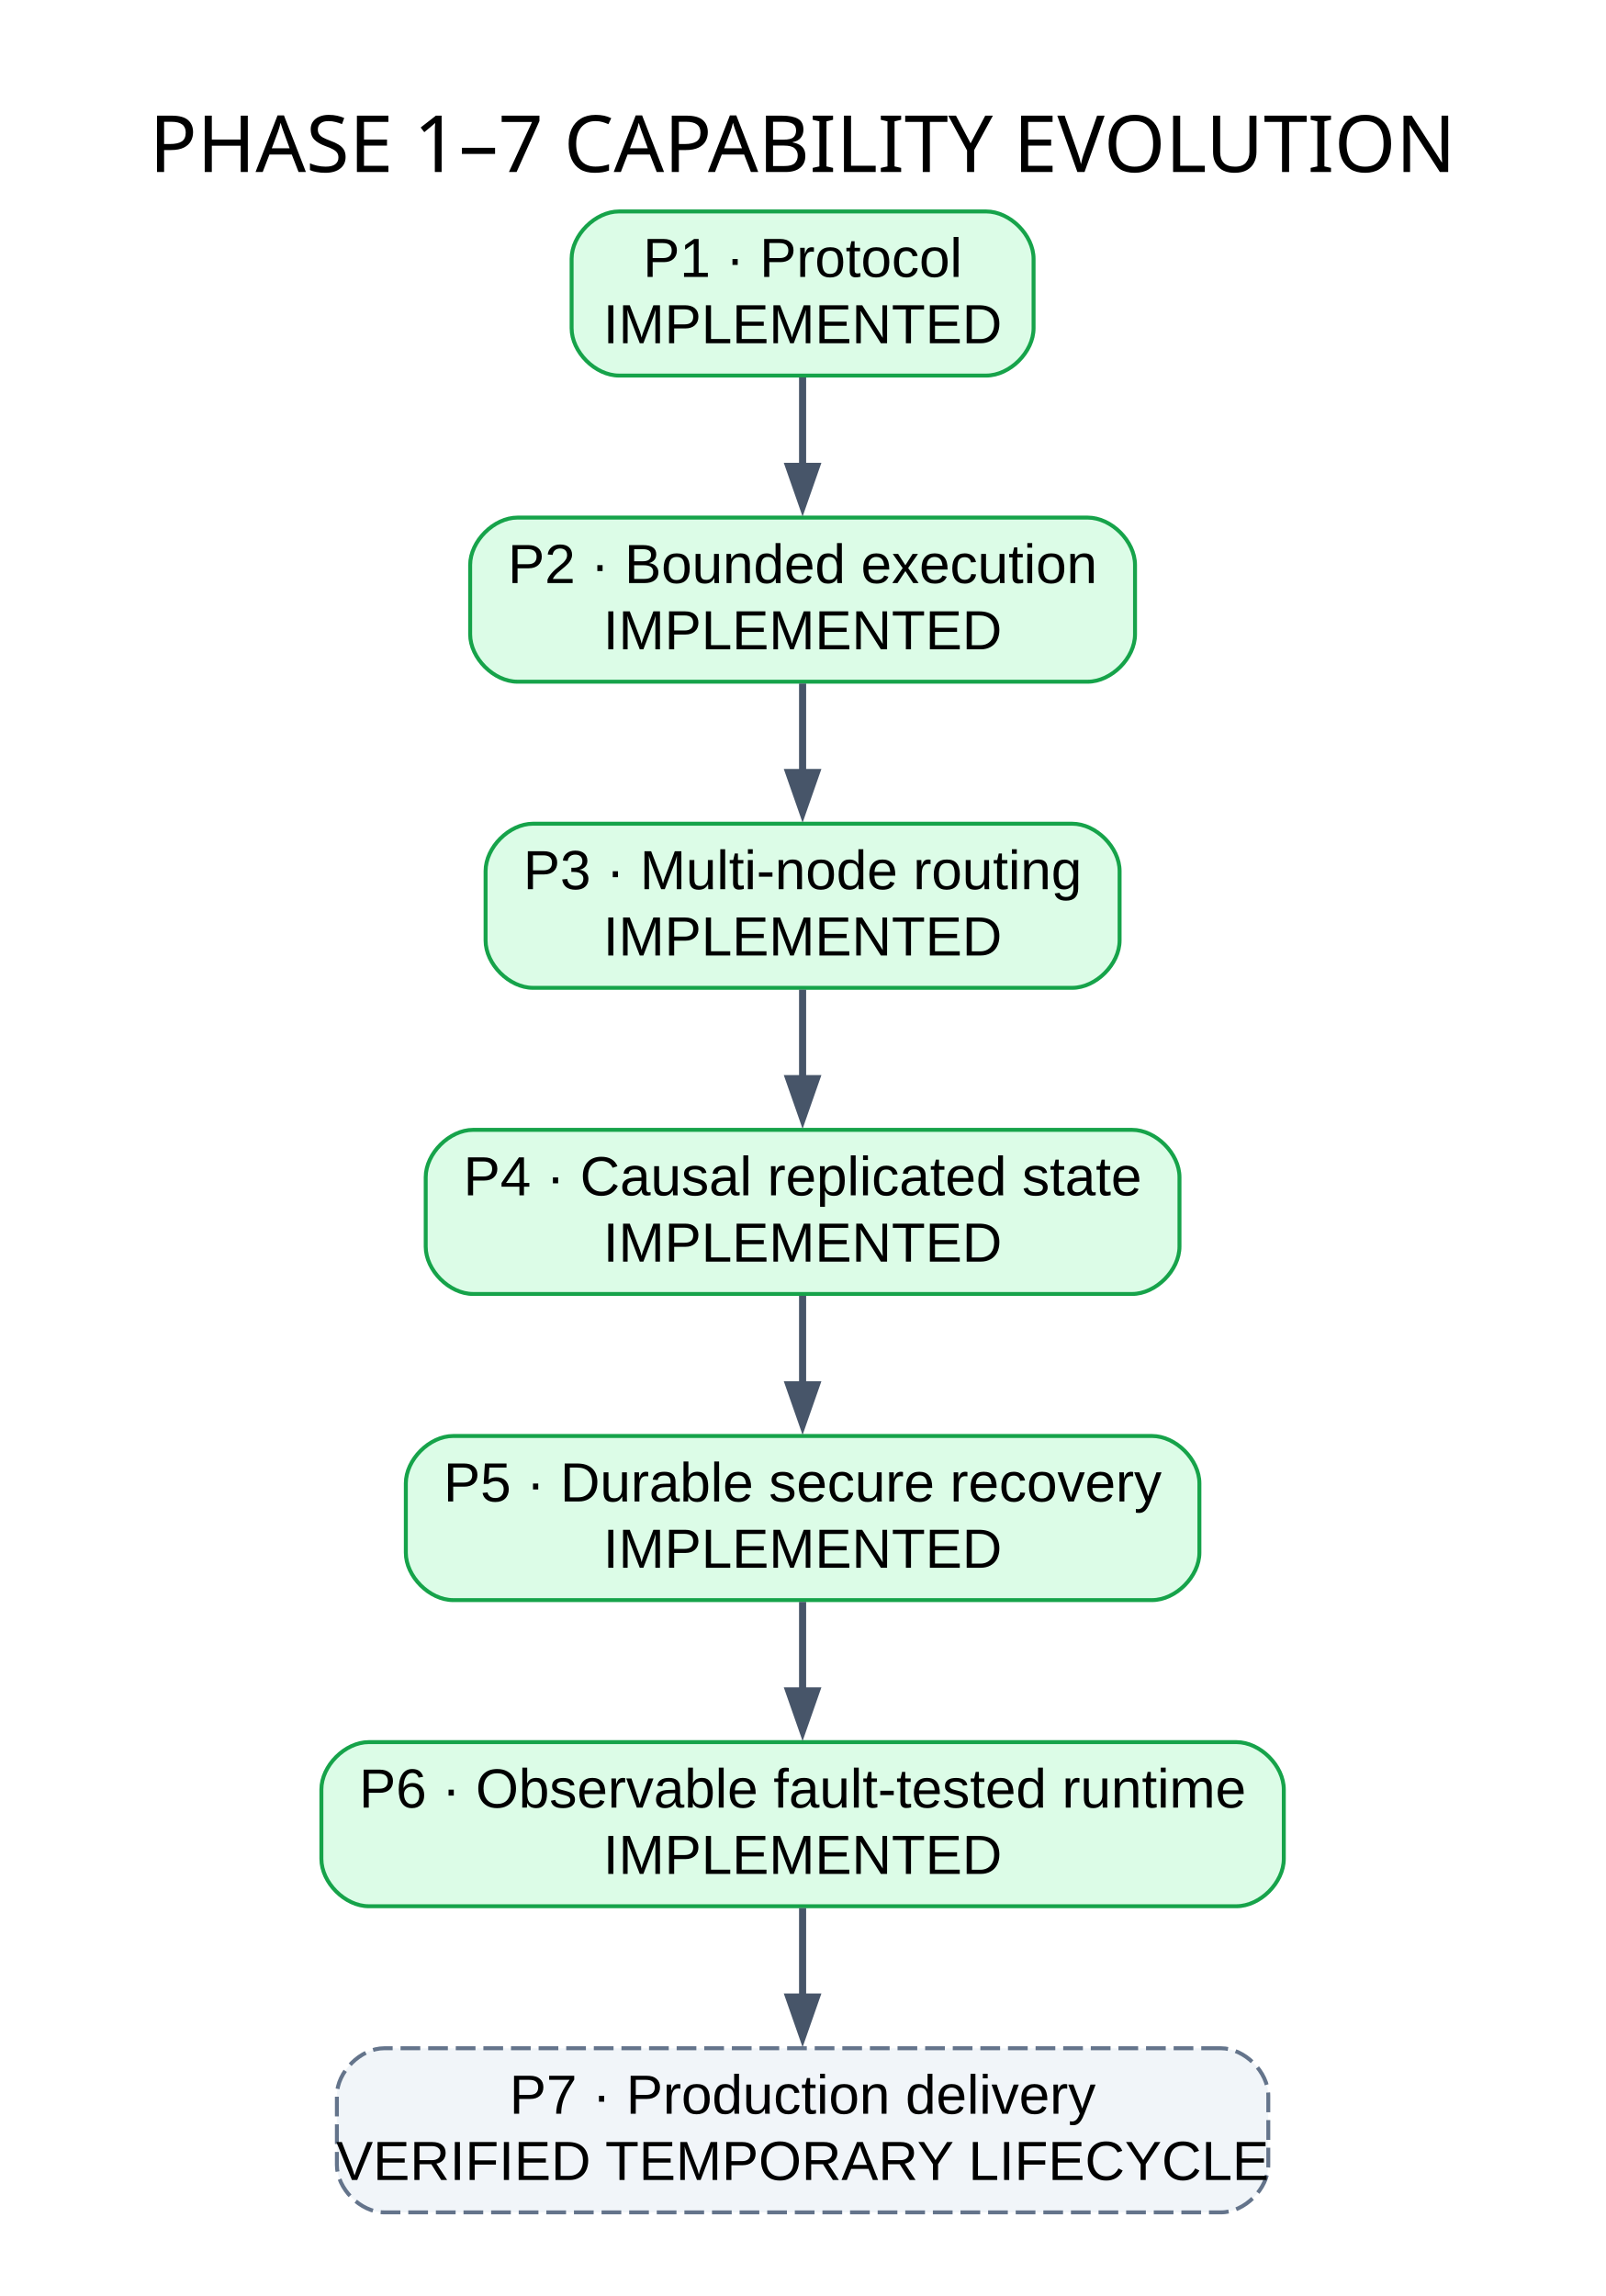
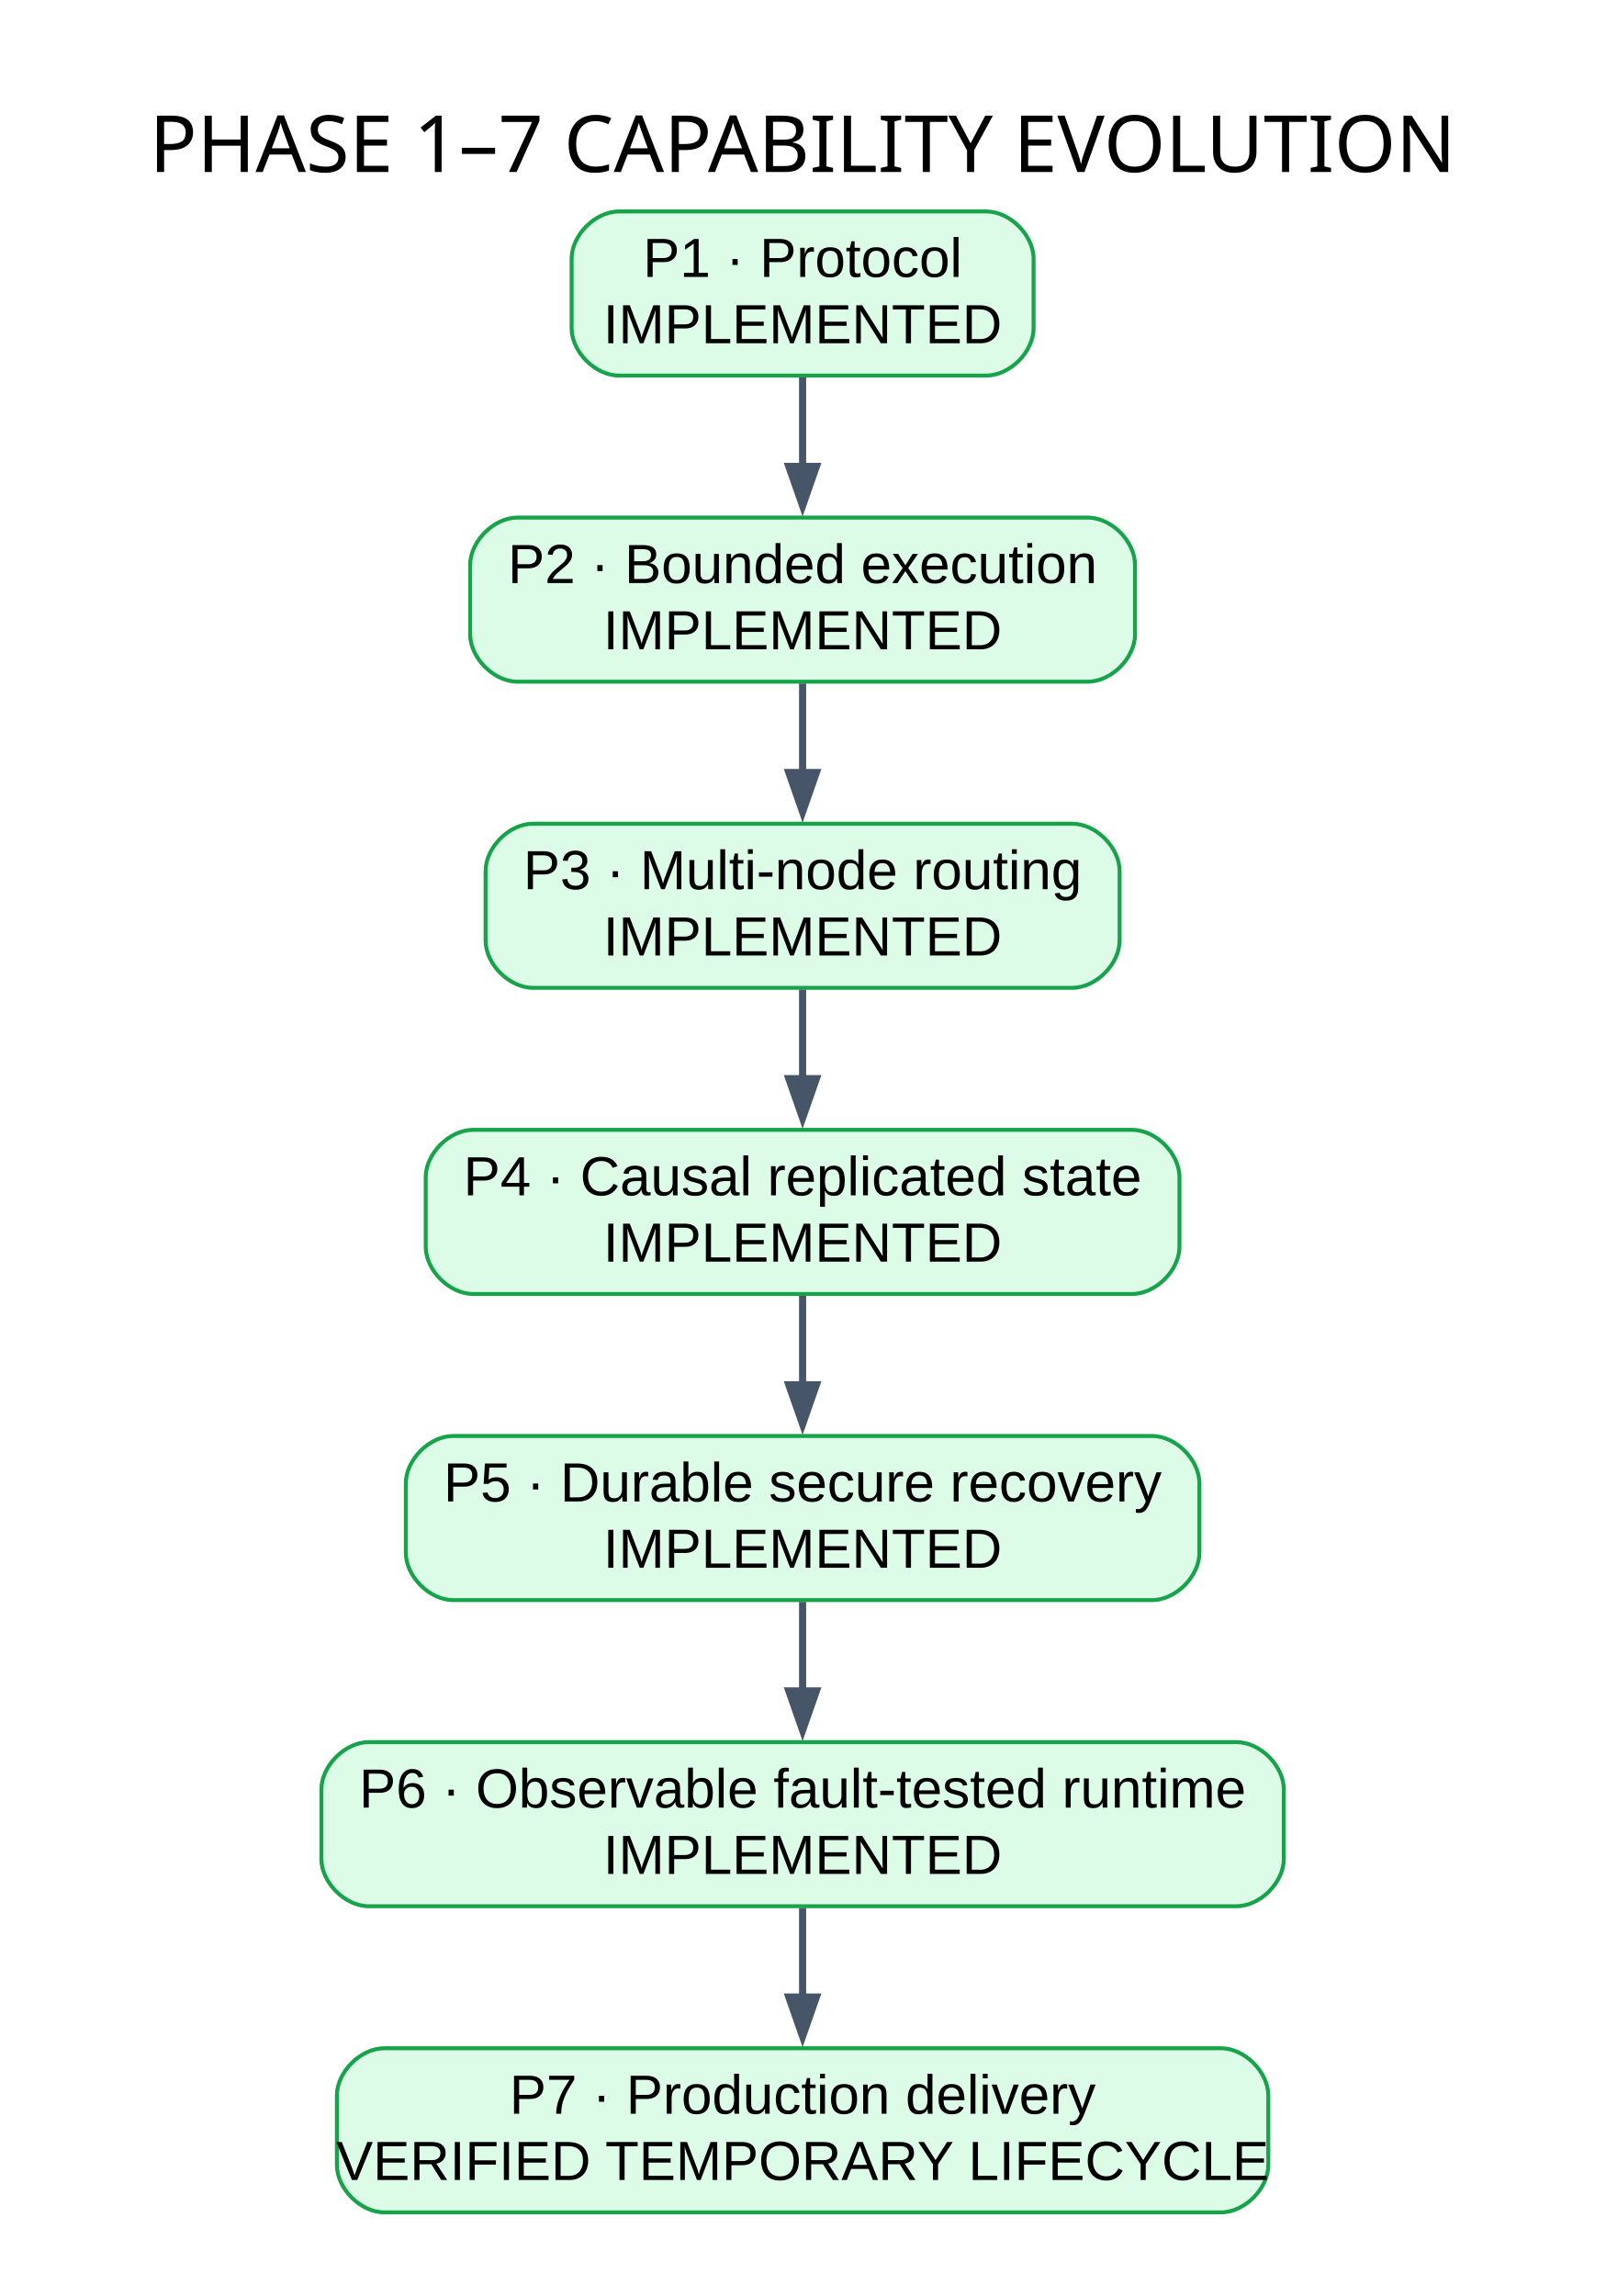
<svg xmlns="http://www.w3.org/2000/svg" width="407pt" height="582pt" viewBox="0.00 0.00 407.00 582.00">
  <g id="graph0" class="graph" transform="scale(1 1) rotate(0) translate(21.6 560.8)">
    <text xml:space="preserve" text-anchor="middle" x="181.88" y="-517.2" font-family="Arial Bold" font-size="20.00">PHASE 1–7 CAPABILITY EVOLUTION</text>
    <g id="node1" class="node">
      <path fill="#dcfce7" stroke="#16a34a" d="M228.44,-507.2C228.44,-507.2 135.32,-507.2 135.32,-507.2 129.32,-507.2 123.32,-501.2 123.32,-495.2 123.32,-495.2 123.32,-477.6 123.32,-477.6 123.32,-471.6 129.32,-465.6 135.32,-465.6 135.32,-465.6 228.44,-465.6 228.44,-465.6 234.44,-465.6 240.44,-471.6 240.44,-477.6 240.44,-477.6 240.44,-495.2 240.44,-495.2 240.44,-501.2 234.44,-507.2 228.44,-507.2" />
      <text xml:space="preserve" text-anchor="middle" x="181.88" y="-490.6" font-family="Arial" font-size="14.00">P1 · Protocol</text>
      <text xml:space="preserve" text-anchor="middle" x="181.88" y="-473.8" font-family="Arial" font-size="14.00">IMPLEMENTED</text>
    </g>
    <g id="node2" class="node">
      <path fill="#dcfce7" stroke="#16a34a" d="M254.16,-429.6C254.16,-429.6 109.6,-429.6 109.6,-429.6 103.6,-429.6 97.6,-423.6 97.6,-417.6 97.6,-417.6 97.6,-400 97.6,-400 97.6,-394 103.6,-388 109.6,-388 109.6,-388 254.16,-388 254.16,-388 260.16,-388 266.16,-394 266.16,-400 266.16,-400 266.16,-417.6 266.16,-417.6 266.16,-423.6 260.16,-429.6 254.16,-429.6" />
      <text xml:space="preserve" text-anchor="middle" x="181.88" y="-413" font-family="Arial" font-size="14.00">P2 · Bounded execution</text>
      <text xml:space="preserve" text-anchor="middle" x="181.88" y="-396.2" font-family="Arial" font-size="14.00">IMPLEMENTED</text>
    </g>
    <g id="edge1" class="edge">
      <path fill="none" stroke="#475569" stroke-width="1.8" d="M181.88,-465.14C181.88,-458.14 181.88,-450.1 181.88,-442.36" />
      <polygon fill="#475569" stroke="#475569" stroke-width="1.8" points="185.38,-442.58 181.88,-432.58 178.38,-442.58 185.38,-442.58" />
    </g>
    <g id="node3" class="node">
      <path fill="#dcfce7" stroke="#16a34a" d="M250.25,-352C250.25,-352 113.51,-352 113.51,-352 107.51,-352 101.51,-346 101.51,-340 101.51,-340 101.51,-322.4 101.51,-322.4 101.51,-316.4 107.51,-310.4 113.51,-310.4 113.51,-310.4 250.25,-310.4 250.25,-310.4 256.25,-310.4 262.25,-316.4 262.25,-322.4 262.25,-322.4 262.25,-340 262.25,-340 262.25,-346 256.25,-352 250.25,-352" />
      <text xml:space="preserve" text-anchor="middle" x="181.88" y="-335.4" font-family="Arial" font-size="14.00">P3 · Multi-node routing</text>
      <text xml:space="preserve" text-anchor="middle" x="181.88" y="-318.6" font-family="Arial" font-size="14.00">IMPLEMENTED</text>
    </g>
    <g id="edge2" class="edge">
      <path fill="none" stroke="#475569" stroke-width="1.8" d="M181.88,-387.54C181.88,-380.54 181.88,-372.5 181.88,-364.76" />
      <polygon fill="#475569" stroke="#475569" stroke-width="1.8" points="185.38,-364.98 181.88,-354.98 178.38,-364.98 185.38,-364.98" />
    </g>
    <g id="node4" class="node">
      <path fill="#dcfce7" stroke="#16a34a" d="M265.43,-274.4C265.43,-274.4 98.33,-274.4 98.33,-274.4 92.33,-274.4 86.33,-268.4 86.33,-262.4 86.33,-262.4 86.33,-244.8 86.33,-244.8 86.33,-238.8 92.33,-232.8 98.33,-232.8 98.33,-232.8 265.43,-232.8 265.43,-232.8 271.43,-232.8 277.43,-238.8 277.43,-244.8 277.43,-244.8 277.43,-262.4 277.43,-262.4 277.43,-268.4 271.43,-274.4 265.43,-274.4" />
      <text xml:space="preserve" text-anchor="middle" x="181.88" y="-257.8" font-family="Arial" font-size="14.00">P4 · Causal replicated state</text>
      <text xml:space="preserve" text-anchor="middle" x="181.88" y="-241" font-family="Arial" font-size="14.00">IMPLEMENTED</text>
    </g>
    <g id="edge3" class="edge">
      <path fill="none" stroke="#475569" stroke-width="1.8" d="M181.88,-309.94C181.88,-302.94 181.88,-294.9 181.88,-287.16" />
      <polygon fill="#475569" stroke="#475569" stroke-width="1.8" points="185.38,-287.38 181.88,-277.38 178.38,-287.38 185.38,-287.38" />
    </g>
    <g id="node5" class="node">
      <path fill="#dcfce7" stroke="#16a34a" d="M270.48,-196.8C270.48,-196.8 93.29,-196.8 93.29,-196.8 87.29,-196.8 81.29,-190.8 81.29,-184.8 81.29,-184.8 81.29,-167.2 81.29,-167.2 81.29,-161.2 87.29,-155.2 93.29,-155.2 93.29,-155.2 270.48,-155.2 270.48,-155.2 276.48,-155.2 282.48,-161.2 282.48,-167.2 282.48,-167.2 282.48,-184.8 282.48,-184.8 282.48,-190.8 276.48,-196.8 270.48,-196.8" />
      <text xml:space="preserve" text-anchor="middle" x="181.88" y="-180.2" font-family="Arial" font-size="14.00">P5 · Durable secure recovery</text>
      <text xml:space="preserve" text-anchor="middle" x="181.88" y="-163.4" font-family="Arial" font-size="14.00">IMPLEMENTED</text>
    </g>
    <g id="edge4" class="edge">
      <path fill="none" stroke="#475569" stroke-width="1.8" d="M181.88,-232.34C181.88,-225.34 181.88,-217.3 181.88,-209.56" />
      <polygon fill="#475569" stroke="#475569" stroke-width="1.8" points="185.38,-209.78 181.88,-199.78 178.38,-209.78 185.38,-209.78" />
    </g>
    <g id="node6" class="node">
      <path fill="#dcfce7" stroke="#16a34a" d="M291.88,-119.2C291.88,-119.2 71.88,-119.2 71.88,-119.2 65.88,-119.2 59.88,-113.2 59.88,-107.2 59.88,-107.2 59.88,-89.6 59.88,-89.6 59.88,-83.6 65.88,-77.6 71.88,-77.6 71.88,-77.6 291.88,-77.6 291.88,-77.6 297.88,-77.6 303.88,-83.6 303.88,-89.6 303.88,-89.6 303.88,-107.2 303.88,-107.2 303.88,-113.2 297.88,-119.2 291.88,-119.2" />
      <text xml:space="preserve" text-anchor="middle" x="181.88" y="-102.6" font-family="Arial" font-size="14.00">P6 · Observable fault-tested runtime</text>
      <text xml:space="preserve" text-anchor="middle" x="181.88" y="-85.8" font-family="Arial" font-size="14.00">IMPLEMENTED</text>
    </g>
    <g id="edge5" class="edge">
      <path fill="none" stroke="#475569" stroke-width="1.8" d="M181.88,-154.74C181.88,-147.74 181.88,-139.7 181.88,-131.96" />
      <polygon fill="#475569" stroke="#475569" stroke-width="1.8" points="185.38,-132.18 181.88,-122.18 178.38,-132.18 185.38,-132.18" />
    </g>
    <g id="node7" class="node">
-       <path fill="#f1f5f9" stroke="#64748b" stroke-dasharray="5,2" d="M287.95,-41.6C287.95,-41.6 75.81,-41.6 75.81,-41.6 69.81,-41.6 63.81,-35.6 63.81,-29.6 63.81,-29.6 63.81,-12 63.81,-12 63.81,-6 69.81,0 75.81,0 75.81,0 287.95,0 287.95,0 293.95,0 299.95,-6 299.95,-12 299.95,-12 299.95,-29.6 299.95,-29.6 299.95,-35.6 293.95,-41.6 287.95,-41.6" />
+       <path fill="#dcfce7" stroke="#16a34a" d="M287.95,-41.6C287.95,-41.6 75.81,-41.6 75.81,-41.6 69.81,-41.6 63.81,-35.6 63.81,-29.6 63.81,-29.6 63.81,-12 63.81,-12 63.81,-6 69.81,0 75.81,0 75.81,0 287.95,0 287.95,0 293.95,0 299.95,-6 299.95,-12 299.95,-12 299.95,-29.6 299.95,-29.6 299.95,-35.6 293.95,-41.6 287.95,-41.6" />
      <text xml:space="preserve" text-anchor="middle" x="181.88" y="-25" font-family="Arial" font-size="14.00">P7 · Production delivery</text>
      <text xml:space="preserve" text-anchor="middle" x="181.88" y="-8.2" font-family="Arial" font-size="14.00">VERIFIED TEMPORARY LIFECYCLE</text>
    </g>
    <g id="edge6" class="edge">
      <path fill="none" stroke="#475569" stroke-width="1.8" d="M181.88,-77.14C181.88,-70.14 181.88,-62.1 181.88,-54.36" />
      <polygon fill="#475569" stroke="#475569" stroke-width="1.8" points="185.38,-54.58 181.88,-44.58 178.38,-54.58 185.38,-54.58" />
    </g>
  </g>
</svg>
